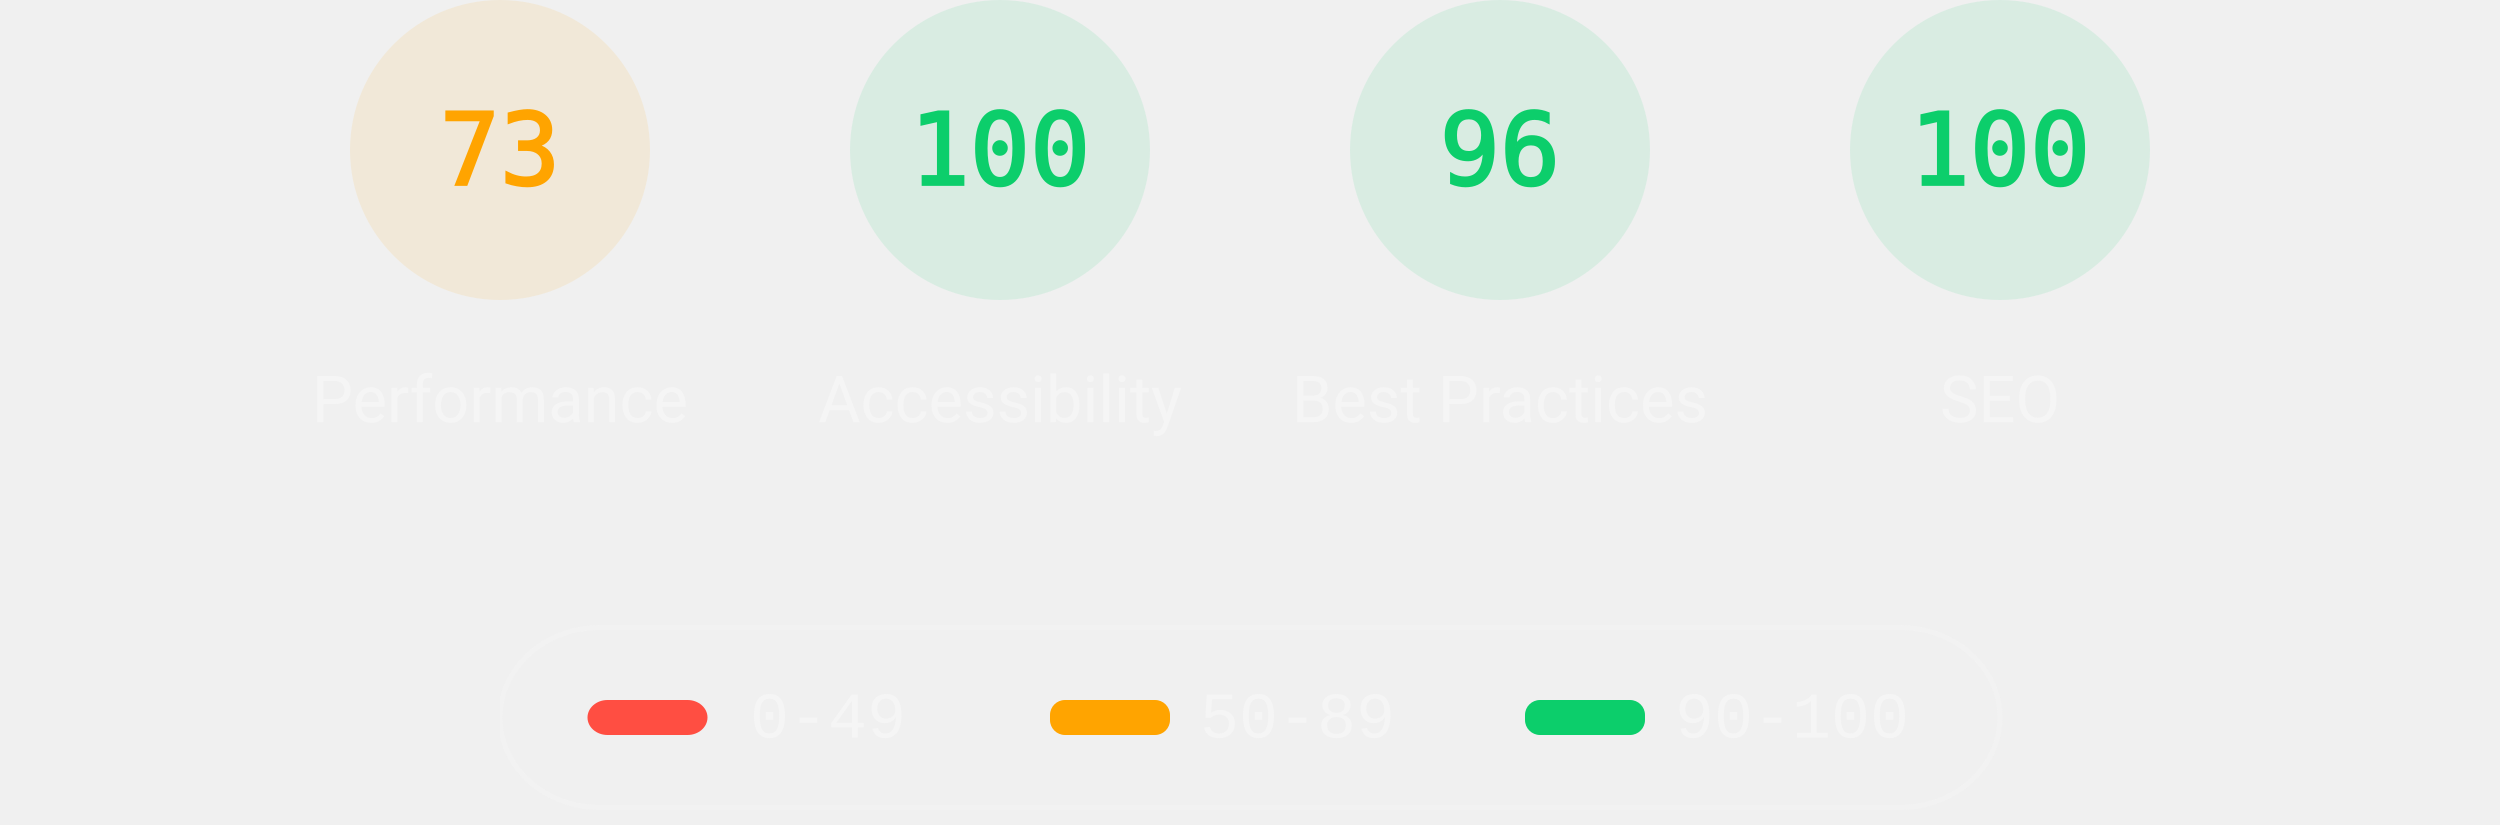
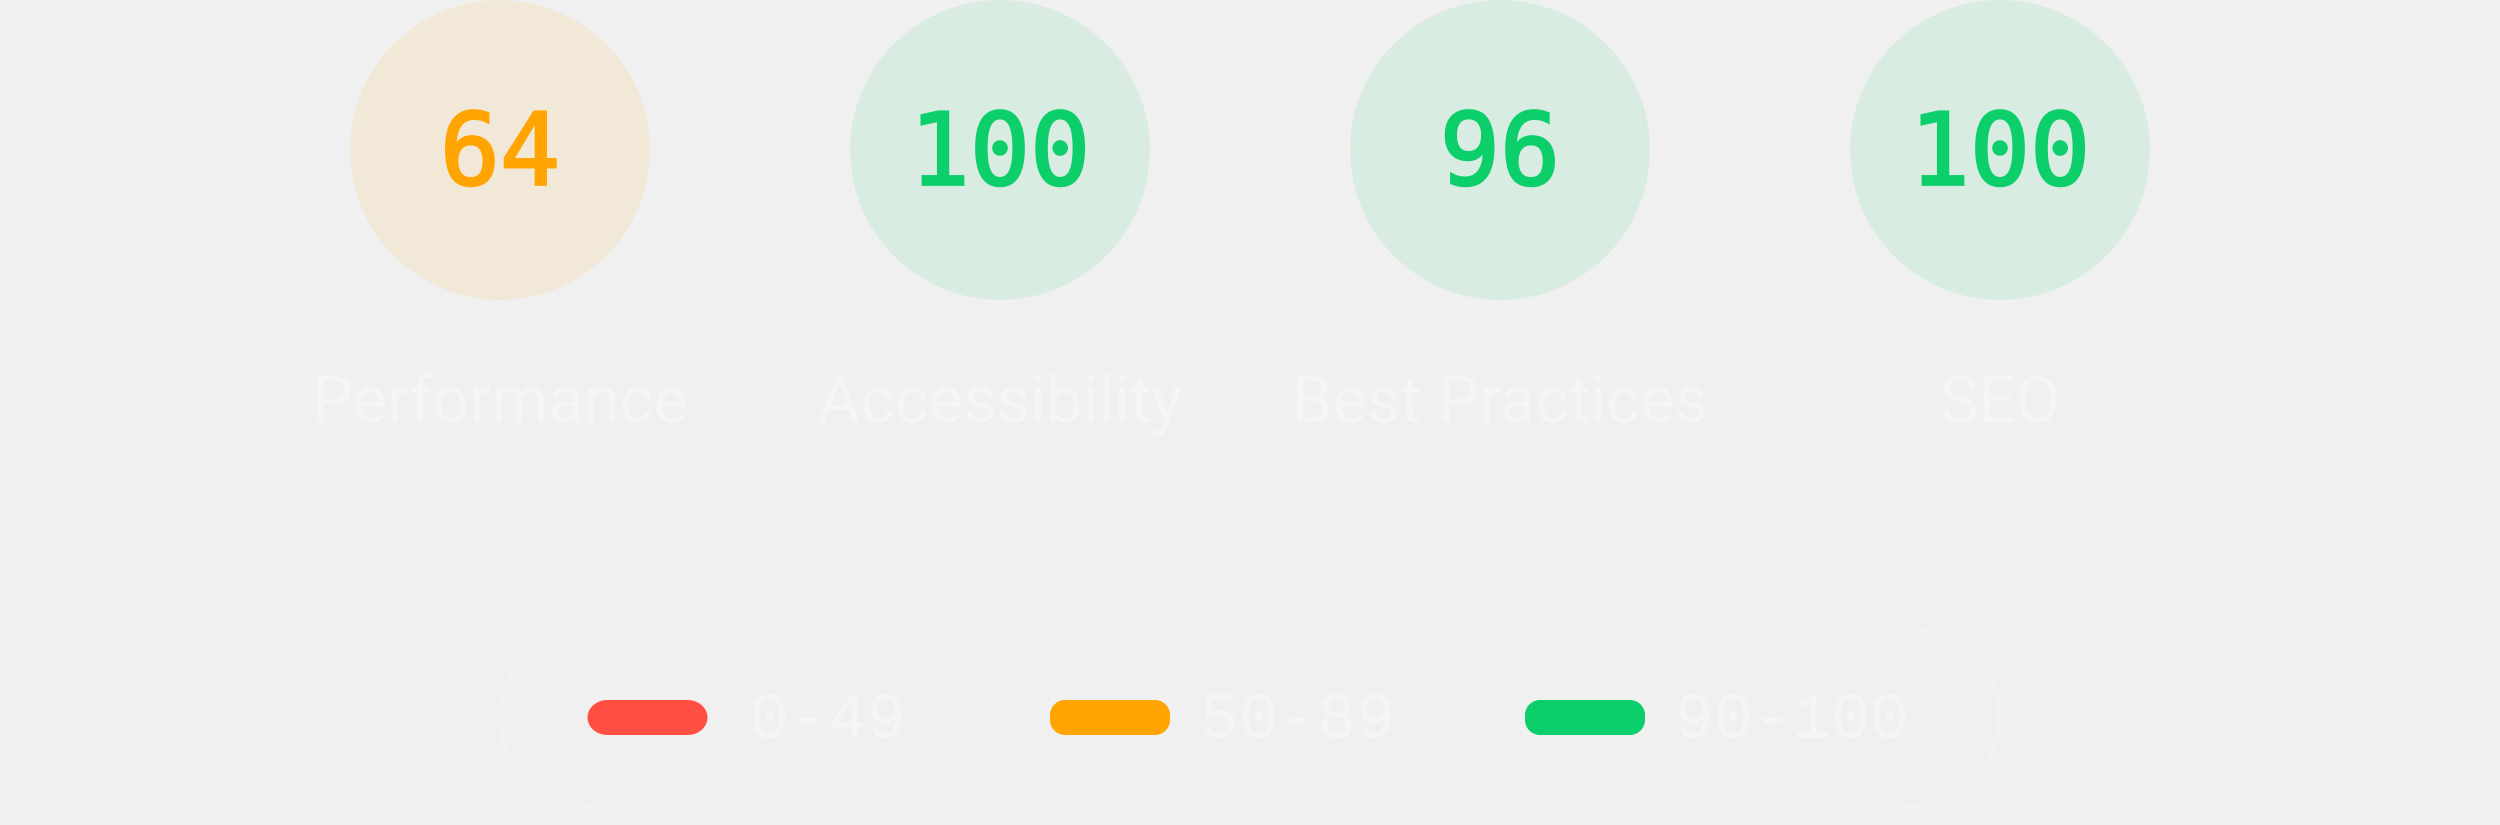
<svg xmlns="http://www.w3.org/2000/svg" class="theme--dark" fill="none" width="1000" height="330">
  <style>
			.gauge-base {
				opacity: 0.1
			}

			.gauge-arc {
				fill: none;
				animation-delay: 250ms;
				stroke-linecap: round;
				transform: rotate(-90deg);
				transform-origin: 100px 60px;
				animation: load-gauge 1s ease forwards
			}

			.guage-text {
				font-size: 40px;
				font-family: monospace;
				text-align: center
			}

			.guage-red {
				color: #ff4e42;
				fill: #ff4e42;
				stroke: #ff4e42
			}
			.guage-orange {
				color: #ffa400;
				fill: #ffa400;
				stroke: #ffa400
			}
			.guage-green {
				color: #0cce6b;
				fill: #0cce6b;
				stroke: #0cce6b
			}
			.theme--agnostic .guage-undefined {
				color: #5c5c5c;
				fill: #5c5c5c;
				stroke: #5c5c5c
			}
			.theme--light .guage-undefined {
				color: #1e1e1e;
				fill: #1e1e1e;
				stroke: #1e1e1e
			}
			.theme--dark .guage-undefined {
				color: #f5f5f5;
				fill: #f5f5f5;
				stroke: #f5f5f5
			}

			.guage-title {
				stroke: none;
				font-size: 26px;
				line-height: 26px;
				font-family: Roboto, Halvetica, Arial, sans-serif
			}
			.metric.guage-title {
				font-family: 'Courier New', Courier, monospace
			}
			.theme--agnostic .guage-title {
				color: #737373;
				fill: #737373
			}
			.theme--light .guage-title {
				color: #212121;
				fill: #212121
			}
			.theme--dark .guage-title {
				color: #f5f5f5;
				fill: #f5f5f5
			}

			@keyframes load-gauge {
				from {
					stroke-dasharray: 0 352.858
				}
			}
			.lh-gauge--pwa__disc {
				fill: #e0e0e0
			}
			.lh-gauge--pwa__logo {
				position: relative;
				fill: #b0b0b0
			}
			.lh-gauge--pwa__invisible {
				display: none
			}
			.lh-gauge--pwa__visible {
				display: inline
			}
			.guage-invisible {
				display: none
			}
			.lh-gauge--pwa__logo--primary-color {
				fill: #304ffe
			}
			.theme--agnostic .lh-gauge--pwa__logo--secondary-color {
				fill: #787878
			}
			.theme--light .lh-gauge--pwa__logo--secondary-color {
				fill: #3d3d3d
			}
			.theme--dark .lh-gauge--pwa__logo--secondary-color {
				fill: #d8b6b6
			}
			.theme--light #svg_2 {
				stroke: #00000022
			}
			.theme--agnostic #svg_2 {
				stroke: #616161
			}
			.theme--light #svg_2 {
				stroke: #00000022
			}
			.theme--dark #svg_2 {
				stroke: #f5f5f566
			}
		</style>
  <svg class="guage-div guage-perf guage-orange" viewBox="0 0 200 200" width="200" height="200" x="100" y="0">
    <circle class="gauge-base" r="56" cx="100" cy="60" stroke-width="8" />
-     <circle class="gauge-arc guage-arc-1" r="56" cx="100" cy="60" stroke-width="8" style="stroke-dasharray: 256.856, 351.858;" />
-     <text class="guage-text" x="100px" y="60px" alignment-baseline="central" dominant-baseline="central" text-anchor="middle">73</text>
+     <circle class="gauge-arc guage-arc-1" r="56" cx="100" cy="60" stroke-width="8" style="stroke-dasharray: 225.189, 351.858;" />
+     <text class="guage-text" x="100px" y="60px" alignment-baseline="central" dominant-baseline="central" text-anchor="middle">64</text>
    <text class="guage-title" x="100px" y="160px" alignment-baseline="central" dominant-baseline="central" text-anchor="middle">Performance</text>
  </svg>
  <svg class="guage-div guage-acc guage-green" viewBox="0 0 200 200" width="200" height="200" x="300" y="0">
    <circle class="gauge-base" r="56" cx="100" cy="60" stroke-width="8" />
    <circle class="gauge-arc guage-arc-2" r="56" cx="100" cy="60" stroke-width="8" style="stroke-dasharray: 351.858, 351.858;" />
    <text class="guage-text" x="100px" y="60px" alignment-baseline="central" dominant-baseline="central" text-anchor="middle">100</text>
    <text class="guage-title" x="100px" y="160px" alignment-baseline="central" dominant-baseline="central" text-anchor="middle">Accessibility</text>
  </svg>
  <svg class="guage-div guage-best guage-green" viewBox="0 0 200 200" width="200" height="200" x="500" y="0">
    <circle class="gauge-base" r="56" cx="100" cy="60" stroke-width="8" />
    <circle class="gauge-arc guage-arc-3" r="56" cx="100" cy="60" stroke-width="8" style="stroke-dasharray: 337.784, 351.858;" />
    <text class="guage-text" x="100px" y="60px" alignment-baseline="central" dominant-baseline="central" text-anchor="middle">96</text>
    <text class="guage-title" x="100px" y="160px" alignment-baseline="central" dominant-baseline="central" text-anchor="middle">Best Practices</text>
  </svg>
  <svg class="guage-div guage-seo guage-green" viewBox="0 0 200 200" width="200" height="200" x="700" y="0">
    <circle class="gauge-base" r="56" cx="100" cy="60" stroke-width="8" />
    <circle class="gauge-arc guage-arc-4" r="56" cx="100" cy="60" stroke-width="8" style="stroke-dasharray: 351.858, 351.858;" />
    <text class="guage-text" x="100px" y="60px" alignment-baseline="central" dominant-baseline="central" text-anchor="middle">100</text>
    <text class="guage-title" x="100px" y="160px" alignment-baseline="central" dominant-baseline="central" text-anchor="middle">SEO</text>
  </svg>
  <svg class="guage-div guage-pwa guage-invisible" viewBox="0 0 200 200" width="200" height="200" x="900" y="0">
    <svg viewBox="0 0 60 60" width="112" height="112" x="44" y="4">
      <defs>
        <linearGradient id="lh-gauge--pwa__check-circle__gradient-0" x1="50%" y1="0%" x2="50%" y2="100%">
          <stop stop-color="#00C852" offset="0%" />
          <stop stop-color="#009688" offset="100%" />
        </linearGradient>
        <linearGradient id="lh-gauge--pwa__installable__shadow-gradient-0" x1="76.056%" x2="24.111%" y1="82.995%" y2="24.735%">
          <stop stop-color="#A5D6A7" offset="0%" />
          <stop stop-color="#80CBC4" offset="100%" />
        </linearGradient>
        <linearGradient id="lh-gauge--pwa__fast-reliable__shadow-gradient-0" x1="76.056%" y1="82.995%" x2="25.678%" y2="26.493%">
          <stop stop-color="#64B5F6" offset="0%" />
          <stop stop-color="#2979FF" offset="100%" />
        </linearGradient>
        <g id="lh-gauge--pwa__fast-reliable-badge-0">
          <circle fill="#FFFFFF" cx="10" cy="10" r="10" />
          <path fill="#304FFE" d="M10 3.58l5.25 2.34v3.5c0 3.23-2.24 6.26-5.25 7-3.01-.74-5.25-3.77-5.25-7v-3.5L10 3.58zm-.47 10.74l2.76-4.83.03-.07c.04-.08 0-.24-.22-.24h-1.64l.47-3.26h-.47l-2.7 4.77c-.02.01.05-.1-.04.05-.09.16-.1.31.18.31h1.63l-.47 3.27h.47z" />
        </g>
        <g id="lh-gauge--pwa__installable-badge-0">
          <circle fill="#FFFFFF" cx="10" cy="10" r="10" />
          <path fill="#009688" d="M10 4.167A5.835 5.835 0 0 0 4.167 10 5.835 5.835 0 0 0 10 15.833 5.835 5.835 0 0 0 15.833 10 5.835 5.835 0 0 0 10 4.167zm2.917 6.416h-2.334v2.334H9.417v-2.334H7.083V9.417h2.334V7.083h1.166v2.334h2.334v1.166z" />
        </g>
      </defs>
      <g stroke="none" fill-rule="nonzero">
        <circle class="lh-gauge--pwa__disc" cx="30" cy="30" r="30" />
        <g class="lh-gauge--pwa__logo">
          <path d="M35.66 19.39l.7-1.75h2L37.4 15 38.6 12l3.4 9h-2.51l-.58-1.61z" />
          <path d="M33.52 21l3.65-9h-2.42l-2.5 5.82L30.5 12h-1.86l-1.9 5.82-1.35-2.65-1.21 3.72L25.4 21h2.38l1.72-5.2 1.64 5.2z" />
          <path fill-rule="nonzero" d="M20.3 17.91h1.48c.45 0 .85-.05 1.2-.15l.39-1.18 1.07-3.3a2.64 2.64 0 0 0-.28-.37c-.55-.6-1.36-.91-2.42-.91H18v9h2.3V17.9zm1.96-3.84c.22.22.33.5.33.87 0 .36-.1.65-.29.87-.2.23-.59.35-1.15.35h-.86v-2.41h.87c.52 0 .89.1 1.1.32z" />
        </g>
        <rect class="lh-gauge--pwa__component lh-gauge--pwa__na-line lh-gauge--pwa__invisible" fill="#FFFFFF" x="20" y="32" width="20" height="4" rx="2" />
        <g class="lh-gauge--pwa__component lh-gauge--pwa__fast-reliable-badge lh-gauge--pwa__invisible" transform="translate(20, 29)">
          <path fill="url(#lh-gauge--pwa__fast-reliable__shadow-gradient-0)" d="M33.63 19.49A30 30 0 0 1 16.2 30.36L3 17.14 17.14 3l16.49 16.49z" />
          <use href="#lh-gauge--pwa__fast-reliable-badge-0" />
        </g>
        <g class="lh-gauge--pwa__component lh-gauge--pwa__installable-badge lh-gauge--pwa__invisible" transform="translate(20, 29)">
          <path fill="url(#lh-gauge--pwa__installable__shadow-gradient-0)" d="M33.629 19.487c-4.272 5.453-10.391 9.39-17.415 10.869L3 17.142 17.142 3 33.63 19.487z" />
          <use href="#lh-gauge--pwa__installable-badge-0" />
        </g>
        <g class="lh-gauge--pwa__component lh-gauge--pwa__fast-reliable-installable-badges lh-gauge--pwa__invisible">
          <g transform="translate(8, 29)">
            <path fill="url(#lh-gauge--pwa__fast-reliable__shadow-gradient-0)" d="M16.321 30.463L3 17.143 17.142 3l22.365 22.365A29.864 29.864 0 0 1 22 31c-1.942 0-3.84-.184-5.679-.537z" />
            <use href="#lh-gauge--pwa__fast-reliable-badge-0" />
          </g>
          <g transform="translate(32, 29)">
            <path fill="url(#lh-gauge--pwa__installable__shadow-gradient-0)" d="M25.982 11.84a30.107 30.107 0 0 1-13.08 15.203L3 17.143 17.142 3l8.84 8.84z" />
            <use href="#lh-gauge--pwa__installable-badge-0" />
          </g>
        </g>
        <g class="lh-gauge--pwa__component lh-gauge--pwa__check-circle lh-gauge--pwa__invisible" transform="translate(18, 28)">
          <circle fill="#FFFFFF" cx="12" cy="12" r="12" />
          <path fill="url(#lh-gauge--pwa__check-circle__gradient-0)" d="M12 2a10 10 0 1 0 0 20 10 10 0 0 0 0-20zm-2 15l-5-5 1.41-1.41L10 14.17l7.59-7.59L19 8l-9 9z" />
        </g>
      </g>
    </svg>
    <text class="guage-title" y="160px" alignment-baseline="central" dominant-baseline="central" text-anchor="middle">
      <tspan x="100px" dy="-6px">Progressive</tspan>
      <tspan x="100px" dy="30px">Web App</tspan>
    </text>
  </svg>
  <svg width="604" height="76" x="200" y="250">
    <g>
      <rect fill="none" id="canvas_background" height="80" width="604" y="-1" x="-1" />
      <g display="none" overflow="visible" y="0" x="0" height="100%" width="100%" id="canvasGrid">
        <rect fill="url(#gridpattern)" stroke-width="0" y="0" x="0" height="100%" width="100%" />
      </g>
    </g>
    <g>
      <rect fill-opacity="0" stroke-width="2" rx="40" id="svg_2" height="72" width="600" y="1" x="0" fill="#000000" />
      <rect stroke="#000" rx="8" id="svg_3" height="14" width="48" y="30" x="35" stroke-opacity="null" stroke-width="0" fill="#ff4e42" />
      <rect stroke="#000" rx="6" id="svg_4" height="14" width="48" y="30" x="220" stroke-opacity="null" stroke-width="0" fill="#ffa400" />
      <rect stroke="#000" rx="6" id="svg_5" height="14" width="48" y="30" x="410" stroke-opacity="null" stroke-width="0" fill="#0cce6b" />
      <text class="metric guage-title" xml:space="preserve" text-anchor="start" font-size="26" id="svg_6" y="45" x="100" stroke-opacity="null" stroke-width="0" stroke="#000">0-49</text>
      <text class="metric guage-title" xml:space="preserve" text-anchor="start" font-size="26" id="svg_7" y="45" x="280" stroke-opacity="null" stroke-width="0" stroke="#000">50-89</text>
      <text class="metric guage-title" xml:space="preserve" text-anchor="start" font-size="26" id="svg_8" y="45" x="470" stroke-opacity="null" stroke-width="0" stroke="#000">90-100</text>
    </g>
  </svg>
</svg>
